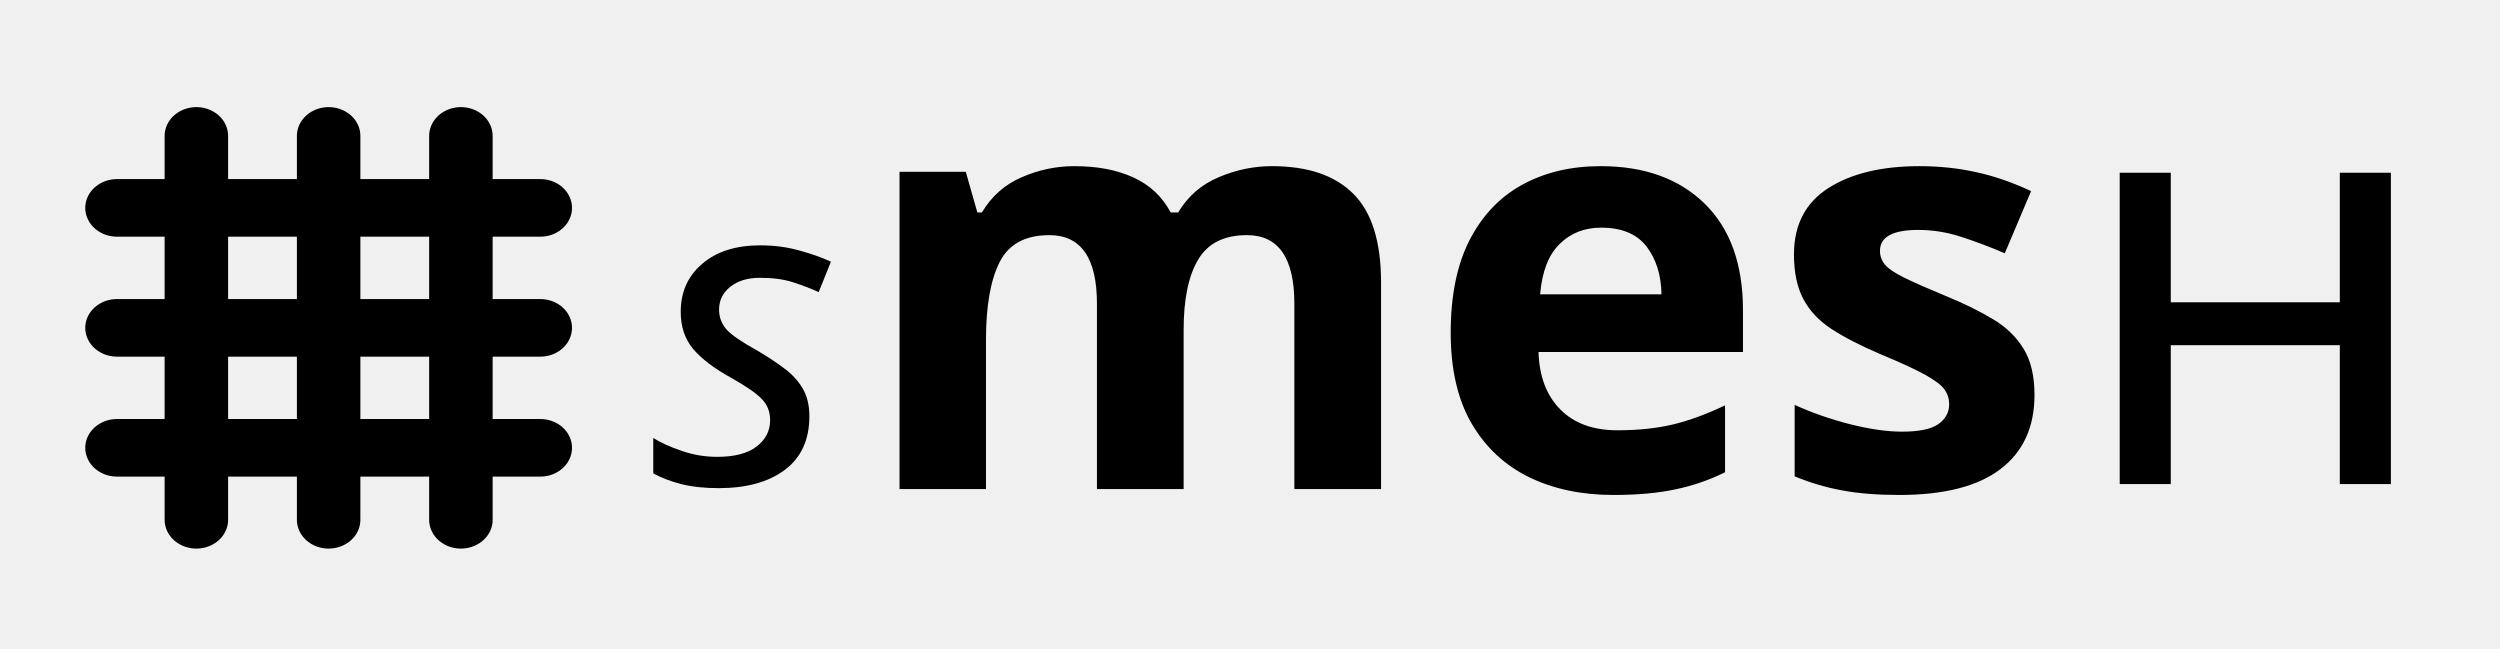
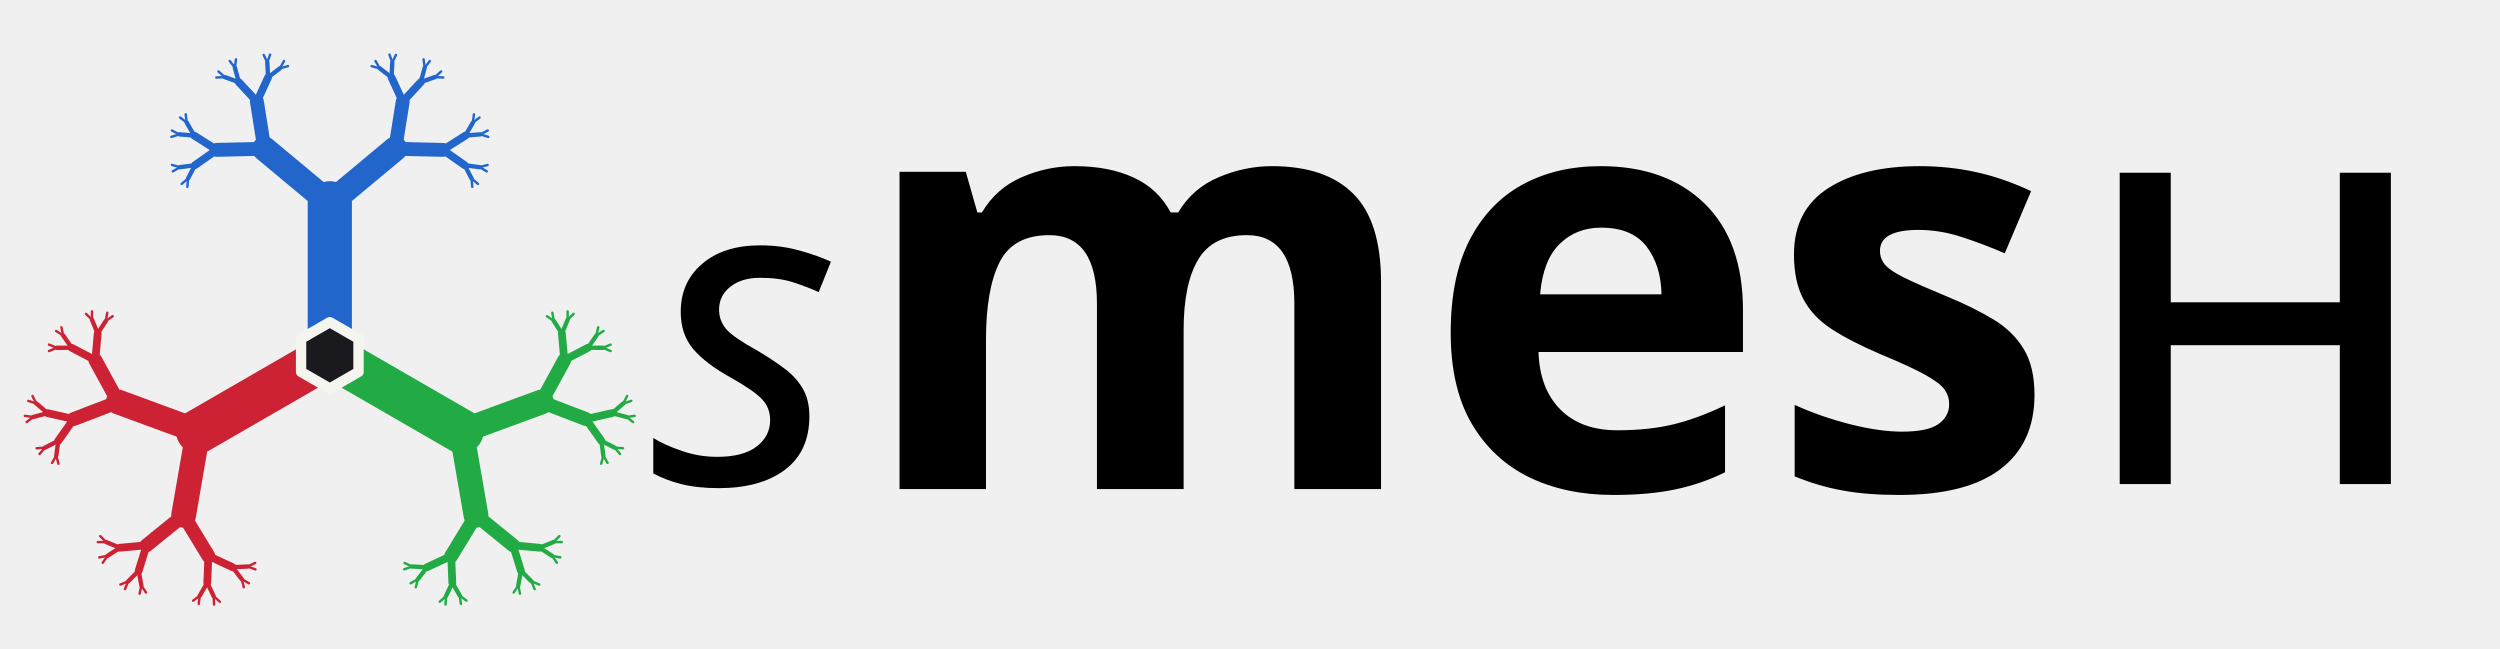
<svg xmlns="http://www.w3.org/2000/svg" width="100%" height="100%" viewBox="0 0 2154 559" version="1.1" fill="#ffffff" xml:space="preserve" style="fill-rule:evenodd;clip-rule:evenodd;stroke-linejoin:round;stroke-miterlimit:2;" id="svg3">
  <defs id="defs7" />
  <g id="g76183" transform="matrix(12.51264,0,0,12.51264,-7017.947,-3767.821)" style="fill:#000000;stroke:none;stroke-opacity:1;fill-opacity:1">
    <text xml:space="preserve" style="font-style:normal;font-weight:normal;font-size:40px;line-height:1.25;font-family:sans-serif;fill:#000000;fill-opacity:1;stroke:none;stroke-opacity:1" x="619.685" y="334.797" id="text33157">
      <tspan id="tspan33155" x="619.685" y="334.797" style="font-style:normal;font-variant:normal;font-weight:900;font-stretch:normal;font-size:40px;font-family:'Noto Sans';-inkscape-font-specification:'Noto Sans, Heavy';font-variant-ligatures:normal;font-variant-caps:normal;font-variant-numeric:normal;font-variant-east-asian:normal;fill:#000000;stroke:none;stroke-opacity:1;fill-opacity:1">mes</tspan>
    </text>
    <text xml:space="preserve" style="font-style:normal;font-weight:normal;font-size:30.056px;line-height:1.25;font-family:sans-serif;fill:#000000;fill-opacity:1;stroke:none;stroke-width:0.751;stroke-opacity:1" x="605.695" y="334.437" id="text54303">
      <tspan id="tspan54301" x="605.695" y="334.437" style="font-style:italic;font-variant:normal;font-weight:200;font-stretch:normal;font-size:30.056px;font-family:'Noto Sans';-inkscape-font-specification:'Noto Sans, Ultra-Light Italic';font-variant-ligatures:normal;font-variant-caps:normal;font-variant-numeric:normal;font-variant-east-asian:normal;fill:#000000;stroke-width:0.751;stroke:none;stroke-opacity:1;fill-opacity:1">s</tspan>
    </text>
    <text xml:space="preserve" style="font-style:normal;font-weight:normal;font-size:40px;line-height:1.25;font-family:sans-serif;fill:#000000;fill-opacity:1;stroke:none;stroke-opacity:1" x="703.421" y="334.457" id="text57415">
      <tspan id="tspan57413" x="703.421" y="334.457" style="font-style:normal;font-variant:normal;font-weight:normal;font-stretch:normal;font-size:40px;font-family:'Noto Sans';-inkscape-font-specification:'Noto Sans, Normal';font-variant-ligatures:normal;font-variant-caps:normal;font-variant-numeric:normal;font-variant-east-asian:normal;fill:#000000;stroke:none;stroke-opacity:1;fill-opacity:1">ʜ</tspan>
    </text>
  </g>
-   <g style="fill:#ffffff;stroke:#000000;stroke-width:12;stroke-linecap:round" id="g76209" transform="matrix(4.558454,0,0,4.134426,55.22868,75.75058)">
-     <line x1="25" y1="10" x2="25" y2="90" id="line76185" style="fill:#000000;fill-opacity:1;stroke:#000000;stroke-width:12;stroke-linecap:round;stroke-miterlimit:2;stroke-dasharray:none;stroke-opacity:1" />
-     <line x1="50" y1="10" x2="50" y2="90" id="line76187" style="fill:#000000;fill-opacity:1;stroke:#000000;stroke-width:12;stroke-linecap:round;stroke-miterlimit:2;stroke-dasharray:none;stroke-opacity:1" />
-     <line x1="75" y1="10" x2="75" y2="90" id="line76189" style="fill:#000000;fill-opacity:1;stroke:#000000;stroke-width:12;stroke-linecap:round;stroke-miterlimit:2;stroke-dasharray:none;stroke-opacity:1" />
-     <line x1="10" y1="25" x2="90" y2="25" id="line76191" style="fill:#000000;fill-opacity:1;stroke:#000000;stroke-width:12;stroke-linecap:round;stroke-miterlimit:2;stroke-dasharray:none;stroke-opacity:1" />
-     <line x1="10" y1="50" x2="90" y2="50" id="line76193" style="fill:#000000;fill-opacity:1;stroke:#000000;stroke-width:12;stroke-linecap:round;stroke-miterlimit:2;stroke-dasharray:none;stroke-opacity:1" />
-     <line x1="10" y1="75" x2="90" y2="75" id="line76195" style="fill:#000000;fill-opacity:1;stroke:#000000;stroke-width:12;stroke-linecap:round;stroke-miterlimit:2;stroke-dasharray:none;stroke-opacity:1" />
-   </g>
+   <line x1="284.158" y1="306.157" x2="284.158" y2="175.156" stroke="#2266cc" stroke-width="38.11" stroke-linecap="round" id="line1" />
+   <line x1="284.158" y1="175.156" x2="227.803" y2="128.186" stroke="#2266cc" stroke-width="21.341" stroke-linecap="round" id="line2" />
+   <line x1="227.803" y1="128.186" x2="186.74" y2="129.138" stroke="#2266cc" stroke-width="11.957" stroke-linecap="round" id="line3" />
+   <line x1="186.74" y1="129.138" x2="167.912" y2="142.358" stroke="#2266cc" stroke-width="6.693" stroke-linecap="round" id="line4" />
+   <line x1="167.912" y1="142.358" x2="162.017" y2="153.814" stroke="#2266cc" stroke-width="3.751" stroke-linecap="round" id="line5" />
+   <line x1="162.017" y1="153.814" x2="161.433" y2="161.007" stroke="#2266cc" stroke-width="2.096" stroke-linecap="round" id="line6" />
+   <line x1="162.017" y1="153.814" x2="156.491" y2="158.459" stroke="#2266cc" stroke-width="2.096" stroke-linecap="round" id="line7" />
+   <line x1="167.912" y1="142.358" x2="155.133" y2="144.025" stroke="#2266cc" stroke-width="3.751" stroke-linecap="round" id="line8" />
+   <line x1="155.133" y1="144.025" x2="148.893" y2="147.633" stroke="#2266cc" stroke-width="2.096" stroke-linecap="round" id="line9" />
+   <line x1="155.133" y1="144.025" x2="148.178" y2="142.119" stroke="#2266cc" stroke-width="2.096" stroke-linecap="round" id="line10" />
+   <line x1="186.74" y1="129.138" x2="167.316" y2="116.812" stroke="#2266cc" stroke-width="6.693" stroke-linecap="round" id="line11" />
+   <line x1="167.316" y1="116.812" x2="154.478" y2="115.74" stroke="#2266cc" stroke-width="3.751" stroke-linecap="round" id="line12" />
+   <line x1="154.478" y1="115.74" x2="147.618" y2="117.967" stroke="#2266cc" stroke-width="2.096" stroke-linecap="round" id="line13" />
+   <line x1="154.478" y1="115.74" x2="148.071" y2="112.418" stroke="#2266cc" stroke-width="2.096" stroke-linecap="round" id="line14" />
+   <line x1="167.316" y1="116.812" x2="160.885" y2="105.641" stroke="#2266cc" stroke-width="3.751" stroke-linecap="round" id="line15" />
+   <line x1="160.885" y1="105.641" x2="155.157" y2="101.259" stroke="#2266cc" stroke-width="2.096" stroke-linecap="round" id="line16" />
+   <line x1="160.885" y1="105.641" x2="159.98" y2="98.484" stroke="#2266cc" stroke-width="2.096" stroke-linecap="round" id="line17" />
+   <line x1="227.803" y1="128.186" x2="221.36" y2="87.611" stroke="#2266cc" stroke-width="11.957" stroke-linecap="round" id="line18" />
+   <line x1="221.36" y1="87.611" x2="205.735" y2="70.724" stroke="#2266cc" stroke-width="6.693" stroke-linecap="round" id="line19" />
+   <line x1="205.735" y1="70.724" x2="193.6" y2="66.412" stroke="#2266cc" stroke-width="3.751" stroke-linecap="round" id="line20" />
+   <line x1="193.6" y1="66.412" x2="186.395" y2="66.805" stroke="#2266cc" stroke-width="2.096" stroke-linecap="round" id="line21" />
+   <line x1="193.6" y1="66.412" x2="188.253" y2="61.565" stroke="#2266cc" stroke-width="2.096" stroke-linecap="round" id="line22" />
+   <line x1="205.735" y1="70.724" x2="202.377" y2="58.278" stroke="#2266cc" stroke-width="3.751" stroke-linecap="round" id="line23" />
+   <line x1="202.377" y1="58.278" x2="197.959" y2="52.586" stroke="#2266cc" stroke-width="2.096" stroke-linecap="round" id="line24" />
+   <line x1="202.377" y1="58.278" x2="203.33" y2="51.133" stroke="#2266cc" stroke-width="2.096" stroke-linecap="round" id="line25" />
+   <line x1="221.36" y1="87.611" x2="230.971" y2="66.71" stroke="#2266cc" stroke-width="6.693" stroke-linecap="round" id="line26" />
+   <line x1="230.971" y1="66.71" x2="230.316" y2="53.848" stroke="#2266cc" stroke-width="3.751" stroke-linecap="round" id="line27" />
+   <line x1="230.316" y1="53.848" x2="227.184" y2="47.334" stroke="#2266cc" stroke-width="2.096" stroke-linecap="round" id="line28" />
+   <line x1="230.316" y1="53.848" x2="232.746" y2="47.048" stroke="#2266cc" stroke-width="2.096" stroke-linecap="round" id="line29" />
+   <line x1="230.971" y1="66.71" x2="241.177" y2="58.85" stroke="#2266cc" stroke-width="3.751" stroke-linecap="round" id="line30" />
+   <line x1="241.177" y1="58.85" x2="244.75" y2="52.574" stroke="#2266cc" stroke-width="2.096" stroke-linecap="round" id="line31" />
+   <line x1="241.177" y1="58.85" x2="248.156" y2="56.98" stroke="#2266cc" stroke-width="2.096" stroke-linecap="round" id="line32" />
+   <line x1="284.158" y1="175.156" x2="340.512" y2="128.186" stroke="#2266cc" stroke-width="21.341" stroke-linecap="round" id="line33" />
+   <line x1="340.512" y1="128.186" x2="346.955" y2="87.611" stroke="#2266cc" stroke-width="11.957" stroke-linecap="round" id="line34" />
+   <line x1="346.955" y1="87.611" x2="337.344" y2="66.71" stroke="#2266cc" stroke-width="6.693" stroke-linecap="round" id="line35" />
+   <line x1="337.344" y1="66.71" x2="327.138" y2="58.85" stroke="#2266cc" stroke-width="3.751" stroke-linecap="round" id="line36" />
+   <line x1="327.138" y1="58.85" x2="320.159" y2="56.98" stroke="#2266cc" stroke-width="2.096" stroke-linecap="round" id="line37" />
+   <line x1="327.138" y1="58.85" x2="323.565" y2="52.574" stroke="#2266cc" stroke-width="2.096" stroke-linecap="round" id="line38" />
+   <line x1="337.344" y1="66.71" x2="337.999" y2="53.848" stroke="#2266cc" stroke-width="3.751" stroke-linecap="round" id="line39" />
+   <line x1="337.999" y1="53.848" x2="335.57" y2="47.048" stroke="#2266cc" stroke-width="2.096" stroke-linecap="round" id="line40" />
+   <line x1="337.999" y1="53.848" x2="341.132" y2="47.334" stroke="#2266cc" stroke-width="2.096" stroke-linecap="round" id="line41" />
+   <line x1="346.955" y1="87.611" x2="362.58" y2="70.724" stroke="#2266cc" stroke-width="6.693" stroke-linecap="round" id="line42" />
+   <line x1="362.58" y1="70.724" x2="365.938" y2="58.278" stroke="#2266cc" stroke-width="3.751" stroke-linecap="round" id="line43" />
+   <line x1="365.938" y1="58.278" x2="364.986" y2="51.133" stroke="#2266cc" stroke-width="2.096" stroke-linecap="round" id="line44" />
+   <line x1="365.938" y1="58.278" x2="370.357" y2="52.586" stroke="#2266cc" stroke-width="2.096" stroke-linecap="round" id="line45" />
+   <line x1="362.58" y1="70.724" x2="374.716" y2="66.412" stroke="#2266cc" stroke-width="3.751" stroke-linecap="round" id="line46" />
+   <line x1="374.716" y1="66.412" x2="380.063" y2="61.565" stroke="#2266cc" stroke-width="2.096" stroke-linecap="round" id="line47" />
+   <line x1="374.716" y1="66.412" x2="381.921" y2="66.805" stroke="#2266cc" stroke-width="2.096" stroke-linecap="round" id="line48" />
+   <line x1="340.512" y1="128.186" x2="381.575" y2="129.138" stroke="#2266cc" stroke-width="11.957" stroke-linecap="round" id="line49" />
+   <line x1="381.575" y1="129.138" x2="400.999" y2="116.812" stroke="#2266cc" stroke-width="6.693" stroke-linecap="round" id="line50" />
+   <line x1="400.999" y1="116.812" x2="407.43" y2="105.641" stroke="#2266cc" stroke-width="3.751" stroke-linecap="round" id="line51" />
+   <line x1="407.43" y1="105.641" x2="408.335" y2="98.484" stroke="#2266cc" stroke-width="2.096" stroke-linecap="round" id="line52" />
+   <line x1="407.43" y1="105.641" x2="413.159" y2="101.259" stroke="#2266cc" stroke-width="2.096" stroke-linecap="round" id="line53" />
+   <line x1="400.999" y1="116.812" x2="413.837" y2="115.74" stroke="#2266cc" stroke-width="3.751" stroke-linecap="round" id="line54" />
+   <line x1="413.837" y1="115.74" x2="420.245" y2="112.418" stroke="#2266cc" stroke-width="2.096" stroke-linecap="round" id="line55" />
+   <line x1="413.837" y1="115.74" x2="420.697" y2="117.967" stroke="#2266cc" stroke-width="2.096" stroke-linecap="round" id="line56" />
+   <line x1="381.575" y1="129.138" x2="400.404" y2="142.358" stroke="#2266cc" stroke-width="6.693" stroke-linecap="round" id="line57" />
+   <line x1="400.404" y1="142.358" x2="413.182" y2="144.025" stroke="#2266cc" stroke-width="3.751" stroke-linecap="round" id="line58" />
+   <line x1="413.182" y1="144.025" x2="420.137" y2="142.119" stroke="#2266cc" stroke-width="2.096" stroke-linecap="round" id="line59" />
+   <line x1="413.182" y1="144.025" x2="419.423" y2="147.633" stroke="#2266cc" stroke-width="2.096" stroke-linecap="round" id="line60" />
+   <line x1="400.404" y1="142.358" x2="406.299" y2="153.814" stroke="#2266cc" stroke-width="3.751" stroke-linecap="round" id="line61" />
+   <line x1="406.299" y1="153.814" x2="411.825" y2="158.459" stroke="#2266cc" stroke-width="2.096" stroke-linecap="round" id="line62" />
+   <line x1="406.299" y1="153.814" x2="406.882" y2="161.007" stroke="#2266cc" stroke-width="2.096" stroke-linecap="round" id="line63" />
+   <line x1="284.158" y1="306.157" x2="397.605" y2="371.658" stroke="#22aa44" stroke-width="38.11" stroke-linecap="round" id="line64" />
+   <line x1="397.605" y1="371.658" x2="466.464" y2="346.351" stroke="#22aa44" stroke-width="21.341" stroke-linecap="round" id="line65" />
+   <line x1="466.464" y1="346.351" x2="486.174" y2="310.302" stroke="#22aa44" stroke-width="11.957" stroke-linecap="round" id="line66" />
+   <line x1="486.174" y1="310.302" x2="484.138" y2="287.388" stroke="#22aa44" stroke-width="6.693" stroke-linecap="round" id="line67" />
+   <line x1="484.138" y1="287.388" x2="477.171" y2="276.551" stroke="#22aa44" stroke-width="3.751" stroke-linecap="round" id="line68" />
+   <line x1="477.171" y1="276.551" x2="471.228" y2="272.454" stroke="#22aa44" stroke-width="2.096" stroke-linecap="round" id="line69" />
+   <line x1="477.171" y1="276.551" x2="475.908" y2="269.441" stroke="#22aa44" stroke-width="2.096" stroke-linecap="round" id="line70" />
+   <line x1="484.138" y1="287.388" x2="489.08" y2="275.491" stroke="#22aa44" stroke-width="3.751" stroke-linecap="round" id="line71" />
+   <line x1="489.08" y1="275.491" x2="489.068" y2="268.274" stroke="#22aa44" stroke-width="2.096" stroke-linecap="round" id="line72" />
+   <line x1="489.08" y1="275.491" x2="494.213" y2="270.418" stroke="#22aa44" stroke-width="2.096" stroke-linecap="round" id="line73" />
+   <line x1="486.174" y1="310.302" x2="506.563" y2="299.643" stroke="#22aa44" stroke-width="6.693" stroke-linecap="round" id="line74" />
+   <line x1="506.563" y1="299.643" x2="513.899" y2="289.056" stroke="#22aa44" stroke-width="3.751" stroke-linecap="round" id="line75" />
+   <line x1="513.899" y1="289.056" x2="515.411" y2="282.005" stroke="#22aa44" stroke-width="2.096" stroke-linecap="round" id="line76" />
+   <line x1="513.899" y1="289.056" x2="519.984" y2="285.173" stroke="#22aa44" stroke-width="2.096" stroke-linecap="round" id="line77" />
+   <line x1="506.563" y1="299.643" x2="519.448" y2="299.667" stroke="#22aa44" stroke-width="3.751" stroke-linecap="round" id="line78" />
+   <line x1="519.448" y1="299.667" x2="526.106" y2="296.892" stroke="#22aa44" stroke-width="2.096" stroke-linecap="round" id="line79" />
+   <line x1="519.448" y1="299.667" x2="526.094" y2="302.453" stroke="#22aa44" stroke-width="2.096" stroke-linecap="round" id="line80" />
+   <line x1="466.464" y1="346.351" x2="504.824" y2="361.047" stroke="#22aa44" stroke-width="11.957" stroke-linecap="round" id="line81" />
+   <line x1="504.824" y1="361.047" x2="527.261" y2="355.962" stroke="#22aa44" stroke-width="6.693" stroke-linecap="round" id="line82" />
+   <line x1="527.261" y1="355.962" x2="537.062" y2="347.601" stroke="#22aa44" stroke-width="3.751" stroke-linecap="round" id="line83" />
+   <line x1="537.062" y1="347.601" x2="540.325" y2="341.158" stroke="#22aa44" stroke-width="2.096" stroke-linecap="round" id="line84" />
+   <line x1="537.062" y1="347.601" x2="543.934" y2="345.398" stroke="#22aa44" stroke-width="2.096" stroke-linecap="round" id="line85" />
+   <line x1="527.261" y1="355.962" x2="539.718" y2="359.272" stroke="#22aa44" stroke-width="3.751" stroke-linecap="round" id="line86" />
+   <line x1="539.718" y1="359.272" x2="546.863" y2="358.296" stroke="#22aa44" stroke-width="2.096" stroke-linecap="round" id="line87" />
+   <line x1="539.718" y1="359.272" x2="545.434" y2="363.667" stroke="#22aa44" stroke-width="2.096" stroke-linecap="round" id="line88" />
+   <line x1="504.824" y1="361.047" x2="518.115" y2="379.828" stroke="#22aa44" stroke-width="6.693" stroke-linecap="round" id="line89" />
+   <line x1="518.115" y1="379.828" x2="529.595" y2="385.687" stroke="#22aa44" stroke-width="3.751" stroke-linecap="round" id="line90" />
+   <line x1="529.595" y1="385.687" x2="536.788" y2="386.235" stroke="#22aa44" stroke-width="2.096" stroke-linecap="round" id="line91" />
+   <line x1="529.595" y1="385.687" x2="534.252" y2="391.189" stroke="#22aa44" stroke-width="2.096" stroke-linecap="round" id="line92" />
+   <line x1="518.115" y1="379.828" x2="519.83" y2="392.594" stroke="#22aa44" stroke-width="3.751" stroke-linecap="round" id="line93" />
+   <line x1="519.83" y1="392.594" x2="523.462" y2="398.823" stroke="#22aa44" stroke-width="2.096" stroke-linecap="round" id="line94" />
+   <line x1="519.83" y1="392.594" x2="517.948" y2="399.561" stroke="#22aa44" stroke-width="2.096" stroke-linecap="round" id="line95" />
+   <line x1="397.605" y1="371.658" x2="410.11" y2="443.947" stroke="#22aa44" stroke-width="21.341" stroke-linecap="round" id="line96" />
+   <line x1="410.11" y1="443.947" x2="442.026" y2="469.814" stroke="#22aa44" stroke-width="11.957" stroke-linecap="round" id="line97" />
+   <line x1="442.026" y1="469.814" x2="464.94" y2="471.934" stroke="#22aa44" stroke-width="6.693" stroke-linecap="round" id="line98" />
+   <line x1="464.94" y1="471.934" x2="476.849" y2="467.027" stroke="#22aa44" stroke-width="3.751" stroke-linecap="round" id="line99" />
+   <line x1="476.849" y1="467.027" x2="481.946" y2="461.93" stroke="#22aa44" stroke-width="2.096" stroke-linecap="round" id="line100" />
+   <line x1="476.849" y1="467.027" x2="484.066" y2="467.075" stroke="#22aa44" stroke-width="2.096" stroke-linecap="round" id="line101" />
+   <line x1="464.94" y1="471.934" x2="475.742" y2="478.948" stroke="#22aa44" stroke-width="3.751" stroke-linecap="round" id="line102" />
+   <line x1="475.742" y1="478.948" x2="482.839" y2="480.234" stroke="#22aa44" stroke-width="2.096" stroke-linecap="round" id="line103" />
+   <line x1="475.742" y1="478.948" x2="479.814" y2="484.903" stroke="#22aa44" stroke-width="2.096" stroke-linecap="round" id="line104" />
+   <line x1="442.026" y1="469.814" x2="448.839" y2="491.786" stroke="#22aa44" stroke-width="6.693" stroke-linecap="round" id="line105" />
+   <line x1="448.839" y1="491.786" x2="457.937" y2="500.921" stroke="#22aa44" stroke-width="3.751" stroke-linecap="round" id="line106" />
+   <line x1="457.937" y1="500.921" x2="464.606" y2="503.672" stroke="#22aa44" stroke-width="2.096" stroke-linecap="round" id="line107" />
+   <line x1="457.937" y1="500.921" x2="460.653" y2="507.602" stroke="#22aa44" stroke-width="2.096" stroke-linecap="round" id="line108" />
+   <line x1="448.839" y1="491.786" x2="446.504" y2="504.458" stroke="#22aa44" stroke-width="3.751" stroke-linecap="round" id="line109" />
+   <line x1="446.504" y1="504.458" x2="448.029" y2="511.508" stroke="#22aa44" stroke-width="2.096" stroke-linecap="round" id="line110" />
+   <line x1="446.504" y1="504.458" x2="442.562" y2="510.508" stroke="#22aa44" stroke-width="2.096" stroke-linecap="round" id="line111" />
+   <line x1="410.11" y1="443.947" x2="388.757" y2="479.031" stroke="#22aa44" stroke-width="11.957" stroke-linecap="round" id="line112" />
+   <line x1="388.757" y1="479.031" x2="389.721" y2="502.016" stroke="#22aa44" stroke-width="6.693" stroke-linecap="round" id="line113" />
+   <line x1="389.721" y1="502.016" x2="396.176" y2="513.163" stroke="#22aa44" stroke-width="3.751" stroke-linecap="round" id="line114" />
+   <line x1="396.176" y1="513.163" x2="401.916" y2="517.534" stroke="#22aa44" stroke-width="2.096" stroke-linecap="round" id="line115" />
+   <line x1="396.176" y1="513.163" x2="397.105" y2="520.321" stroke="#22aa44" stroke-width="2.096" stroke-linecap="round" id="line116" />
+   <line x1="389.721" y1="502.016" x2="384.219" y2="513.675" stroke="#22aa44" stroke-width="3.751" stroke-linecap="round" id="line117" />
+   <line x1="384.219" y1="513.675" x2="383.898" y2="520.881" stroke="#22aa44" stroke-width="2.096" stroke-linecap="round" id="line118" />
+   <line x1="384.219" y1="513.675" x2="378.86" y2="518.499" stroke="#22aa44" stroke-width="2.096" stroke-linecap="round" id="line119" />
+   <line x1="388.757" y1="479.031" x2="367.892" y2="488.726" stroke="#22aa44" stroke-width="6.693" stroke-linecap="round" id="line120" />
+   <line x1="367.892" y1="488.726" x2="360.055" y2="498.968" stroke="#22aa44" stroke-width="3.751" stroke-linecap="round" id="line121" />
+   <line x1="360.055" y1="498.968" x2="358.233" y2="505.934" stroke="#22aa44" stroke-width="2.096" stroke-linecap="round" id="line122" />
+   <line x1="360.055" y1="498.968" x2="353.803" y2="502.564" stroke="#22aa44" stroke-width="2.096" stroke-linecap="round" id="line123" />
+   <line x1="367.892" y1="488.726" x2="355.018" y2="488.106" stroke="#22aa44" stroke-width="3.751" stroke-linecap="round" id="line124" />
+   <line x1="355.018" y1="488.106" x2="348.241" y2="490.572" stroke="#22aa44" stroke-width="2.096" stroke-linecap="round" id="line125" />
+   <line x1="355.018" y1="488.106" x2="348.503" y2="485.01" stroke="#22aa44" stroke-width="2.096" stroke-linecap="round" id="line126" />
+   <line x1="284.158" y1="306.157" x2="170.71" y2="371.658" stroke="#cc2233" stroke-width="38.11" stroke-linecap="round" id="line127" />
+   <line x1="170.71" y1="371.658" x2="158.206" y2="443.947" stroke="#cc2233" stroke-width="21.341" stroke-linecap="round" id="line128" />
+   <line x1="158.206" y1="443.947" x2="179.559" y2="479.031" stroke="#cc2233" stroke-width="11.957" stroke-linecap="round" id="line129" />
+   <line x1="179.559" y1="479.031" x2="200.424" y2="488.726" stroke="#cc2233" stroke-width="6.693" stroke-linecap="round" id="line130" />
+   <line x1="200.424" y1="488.726" x2="213.298" y2="488.106" stroke="#cc2233" stroke-width="3.751" stroke-linecap="round" id="line131" />
+   <line x1="213.298" y1="488.106" x2="219.812" y2="485.01" stroke="#cc2233" stroke-width="2.096" stroke-linecap="round" id="line132" />
+   <line x1="213.298" y1="488.106" x2="220.074" y2="490.572" stroke="#cc2233" stroke-width="2.096" stroke-linecap="round" id="line133" />
+   <line x1="200.424" y1="488.726" x2="208.26" y2="498.968" stroke="#cc2233" stroke-width="3.751" stroke-linecap="round" id="line134" />
+   <line x1="208.26" y1="498.968" x2="214.513" y2="502.564" stroke="#cc2233" stroke-width="2.096" stroke-linecap="round" id="line135" />
+   <line x1="208.26" y1="498.968" x2="210.082" y2="505.934" stroke="#cc2233" stroke-width="2.096" stroke-linecap="round" id="line136" />
+   <line x1="179.559" y1="479.031" x2="178.594" y2="502.016" stroke="#cc2233" stroke-width="6.693" stroke-linecap="round" id="line137" />
+   <line x1="178.594" y1="502.016" x2="184.096" y2="513.675" stroke="#cc2233" stroke-width="3.751" stroke-linecap="round" id="line138" />
+   <line x1="184.096" y1="513.675" x2="189.456" y2="518.499" stroke="#cc2233" stroke-width="2.096" stroke-linecap="round" id="line139" />
+   <line x1="184.096" y1="513.675" x2="184.418" y2="520.881" stroke="#cc2233" stroke-width="2.096" stroke-linecap="round" id="line140" />
+   <line x1="178.594" y1="502.016" x2="172.14" y2="513.163" stroke="#cc2233" stroke-width="3.751" stroke-linecap="round" id="line141" />
+   <line x1="172.14" y1="513.163" x2="171.211" y2="520.321" stroke="#cc2233" stroke-width="2.096" stroke-linecap="round" id="line142" />
+   <line x1="172.14" y1="513.163" x2="166.399" y2="517.534" stroke="#cc2233" stroke-width="2.096" stroke-linecap="round" id="line143" />
+   <line x1="158.206" y1="443.947" x2="126.289" y2="469.814" stroke="#cc2233" stroke-width="11.957" stroke-linecap="round" id="line144" />
+   <line x1="126.289" y1="469.814" x2="119.477" y2="491.786" stroke="#cc2233" stroke-width="6.693" stroke-linecap="round" id="line145" />
+   <line x1="119.477" y1="491.786" x2="121.811" y2="504.458" stroke="#cc2233" stroke-width="3.751" stroke-linecap="round" id="line146" />
+   <line x1="121.811" y1="504.458" x2="125.753" y2="510.508" stroke="#cc2233" stroke-width="2.096" stroke-linecap="round" id="line147" />
+   <line x1="121.811" y1="504.458" x2="120.287" y2="511.508" stroke="#cc2233" stroke-width="2.096" stroke-linecap="round" id="line148" />
+   <line x1="119.477" y1="491.786" x2="110.378" y2="500.921" stroke="#cc2233" stroke-width="3.751" stroke-linecap="round" id="line149" />
+   <line x1="110.378" y1="500.921" x2="107.663" y2="507.602" stroke="#cc2233" stroke-width="2.096" stroke-linecap="round" id="line150" />
+   <line x1="110.378" y1="500.921" x2="103.709" y2="503.672" stroke="#cc2233" stroke-width="2.096" stroke-linecap="round" id="line151" />
+   <line x1="126.289" y1="469.814" x2="103.376" y2="471.934" stroke="#cc2233" stroke-width="6.693" stroke-linecap="round" id="line152" />
+   <line x1="103.376" y1="471.934" x2="92.574" y2="478.948" stroke="#cc2233" stroke-width="3.751" stroke-linecap="round" id="line153" />
+   <line x1="92.574" y1="478.948" x2="88.501" y2="484.903" stroke="#cc2233" stroke-width="2.096" stroke-linecap="round" id="line154" />
+   <line x1="92.574" y1="478.948" x2="85.476" y2="480.234" stroke="#cc2233" stroke-width="2.096" stroke-linecap="round" id="line155" />
+   <line x1="103.376" y1="471.934" x2="91.466" y2="467.027" stroke="#cc2233" stroke-width="3.751" stroke-linecap="round" id="line156" />
+   <line x1="91.466" y1="467.027" x2="84.249" y2="467.075" stroke="#cc2233" stroke-width="2.096" stroke-linecap="round" id="line157" />
+   <line x1="91.466" y1="467.027" x2="86.369" y2="461.93" stroke="#cc2233" stroke-width="2.096" stroke-linecap="round" id="line158" />
+   <line x1="170.71" y1="371.658" x2="101.851" y2="346.351" stroke="#cc2233" stroke-width="21.341" stroke-linecap="round" id="line159" />
+   <line x1="101.851" y1="346.351" x2="63.492" y2="361.047" stroke="#cc2233" stroke-width="11.957" stroke-linecap="round" id="line160" />
+   <line x1="63.492" y1="361.047" x2="50.201" y2="379.828" stroke="#cc2233" stroke-width="6.693" stroke-linecap="round" id="line161" />
+   <line x1="50.201" y1="379.828" x2="48.486" y2="392.594" stroke="#cc2233" stroke-width="3.751" stroke-linecap="round" id="line162" />
+   <line x1="48.486" y1="392.594" x2="50.368" y2="399.561" stroke="#cc2233" stroke-width="2.096" stroke-linecap="round" id="line163" />
+   <line x1="48.486" y1="392.594" x2="44.854" y2="398.823" stroke="#cc2233" stroke-width="2.096" stroke-linecap="round" id="line164" />
+   <line x1="50.201" y1="379.828" x2="38.72" y2="385.687" stroke="#cc2233" stroke-width="3.751" stroke-linecap="round" id="line165" />
+   <line x1="38.72" y1="385.687" x2="34.064" y2="391.189" stroke="#cc2233" stroke-width="2.096" stroke-linecap="round" id="line166" />
+   <line x1="38.72" y1="385.687" x2="31.527" y2="386.235" stroke="#cc2233" stroke-width="2.096" stroke-linecap="round" id="line167" />
+   <line x1="63.492" y1="361.047" x2="41.055" y2="355.962" stroke="#cc2233" stroke-width="6.693" stroke-linecap="round" id="line168" />
+   <line x1="41.055" y1="355.962" x2="28.598" y2="359.272" stroke="#cc2233" stroke-width="3.751" stroke-linecap="round" id="line169" />
+   <line x1="28.598" y1="359.272" x2="22.881" y2="363.667" stroke="#cc2233" stroke-width="2.096" stroke-linecap="round" id="line170" />
+   <line x1="28.598" y1="359.272" x2="21.452" y2="358.296" stroke="#cc2233" stroke-width="2.096" stroke-linecap="round" id="line171" />
+   <line x1="41.055" y1="355.962" x2="31.253" y2="347.601" stroke="#cc2233" stroke-width="3.751" stroke-linecap="round" id="line172" />
+   <line x1="31.253" y1="347.601" x2="24.382" y2="345.398" stroke="#cc2233" stroke-width="2.096" stroke-linecap="round" id="line173" />
+   <line x1="31.253" y1="347.601" x2="27.99" y2="341.158" stroke="#cc2233" stroke-width="2.096" stroke-linecap="round" id="line174" />
+   <line x1="101.851" y1="346.351" x2="82.141" y2="310.302" stroke="#cc2233" stroke-width="11.957" stroke-linecap="round" id="line175" />
+   <line x1="82.141" y1="310.302" x2="61.753" y2="299.643" stroke="#cc2233" stroke-width="6.693" stroke-linecap="round" id="line176" />
+   <line x1="61.753" y1="299.643" x2="48.867" y2="299.667" stroke="#cc2233" stroke-width="3.751" stroke-linecap="round" id="line177" />
+   <line x1="48.867" y1="299.667" x2="42.222" y2="302.453" stroke="#cc2233" stroke-width="2.096" stroke-linecap="round" id="line178" />
+   <line x1="48.867" y1="299.667" x2="42.21" y2="296.892" stroke="#cc2233" stroke-width="2.096" stroke-linecap="round" id="line179" />
+   <line x1="61.753" y1="299.643" x2="54.417" y2="289.056" stroke="#cc2233" stroke-width="3.751" stroke-linecap="round" id="line180" />
+   <line x1="54.417" y1="289.056" x2="48.331" y2="285.173" stroke="#cc2233" stroke-width="2.096" stroke-linecap="round" id="line181" />
+   <line x1="54.417" y1="289.056" x2="52.904" y2="282.005" stroke="#cc2233" stroke-width="2.096" stroke-linecap="round" id="line182" />
+   <line x1="82.141" y1="310.302" x2="84.178" y2="287.388" stroke="#cc2233" stroke-width="6.693" stroke-linecap="round" id="line183" />
+   <line x1="84.178" y1="287.388" x2="79.236" y2="275.491" stroke="#cc2233" stroke-width="3.751" stroke-linecap="round" id="line184" />
+   <line x1="79.236" y1="275.491" x2="74.103" y2="270.418" stroke="#cc2233" stroke-width="2.096" stroke-linecap="round" id="line185" />
+   <line x1="79.236" y1="275.491" x2="79.248" y2="268.274" stroke="#cc2233" stroke-width="2.096" stroke-linecap="round" id="line186" />
+   <line x1="84.178" y1="287.388" x2="91.145" y2="276.551" stroke="#cc2233" stroke-width="3.751" stroke-linecap="round" id="line187" />
+   <line x1="91.145" y1="276.551" x2="92.407" y2="269.441" stroke="#cc2233" stroke-width="2.096" stroke-linecap="round" id="line188" />
+   <line x1="91.145" y1="276.551" x2="97.088" y2="272.454" stroke="#cc2233" stroke-width="2.096" stroke-linecap="round" id="line189" />
+   <polygon points="379.22,412 379.22,388 400,376 420.78,388 420.78,412 400,424 " fill="#1a1a1e" stroke="#f5f5f0" stroke-width="7.5" stroke-linejoin="round" id="polygon189" transform="matrix(1.190923,0,0,1.190923,-192.2115,-170.2121)" />
</svg>
